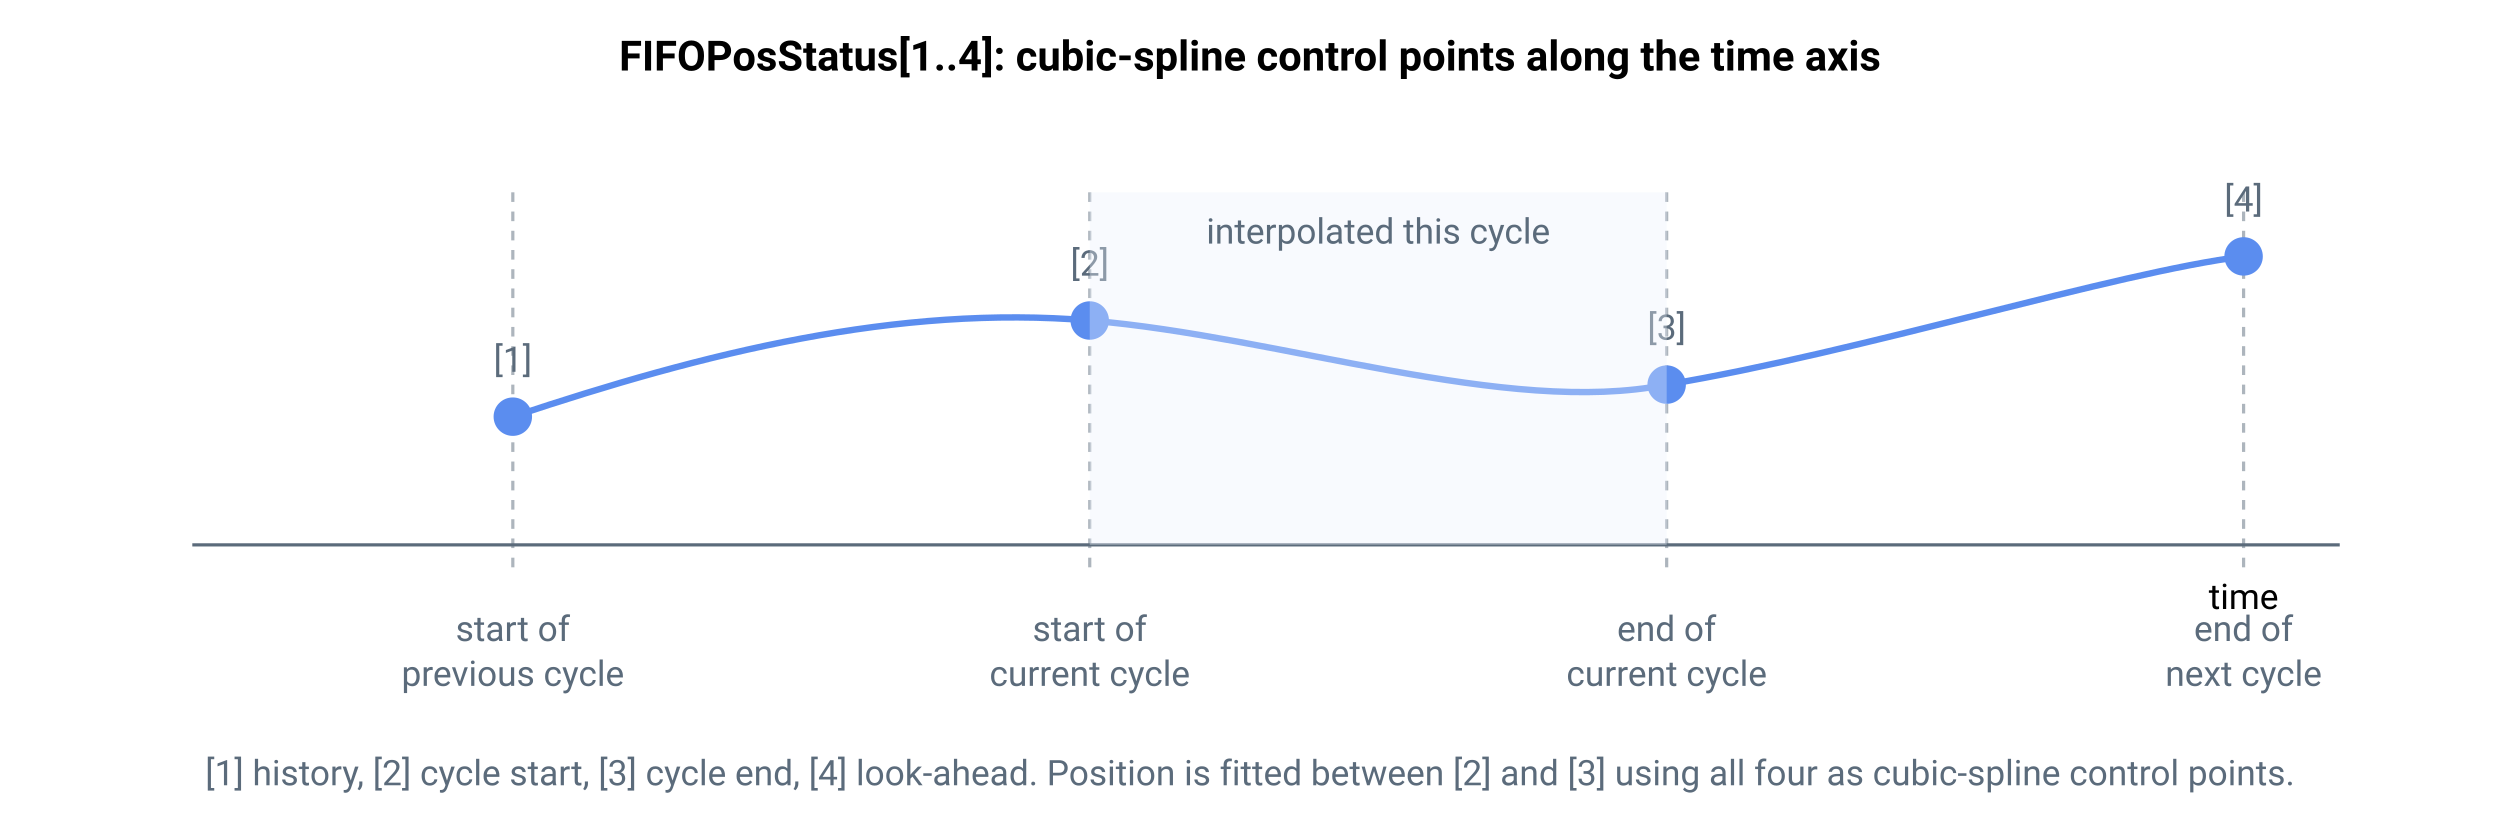
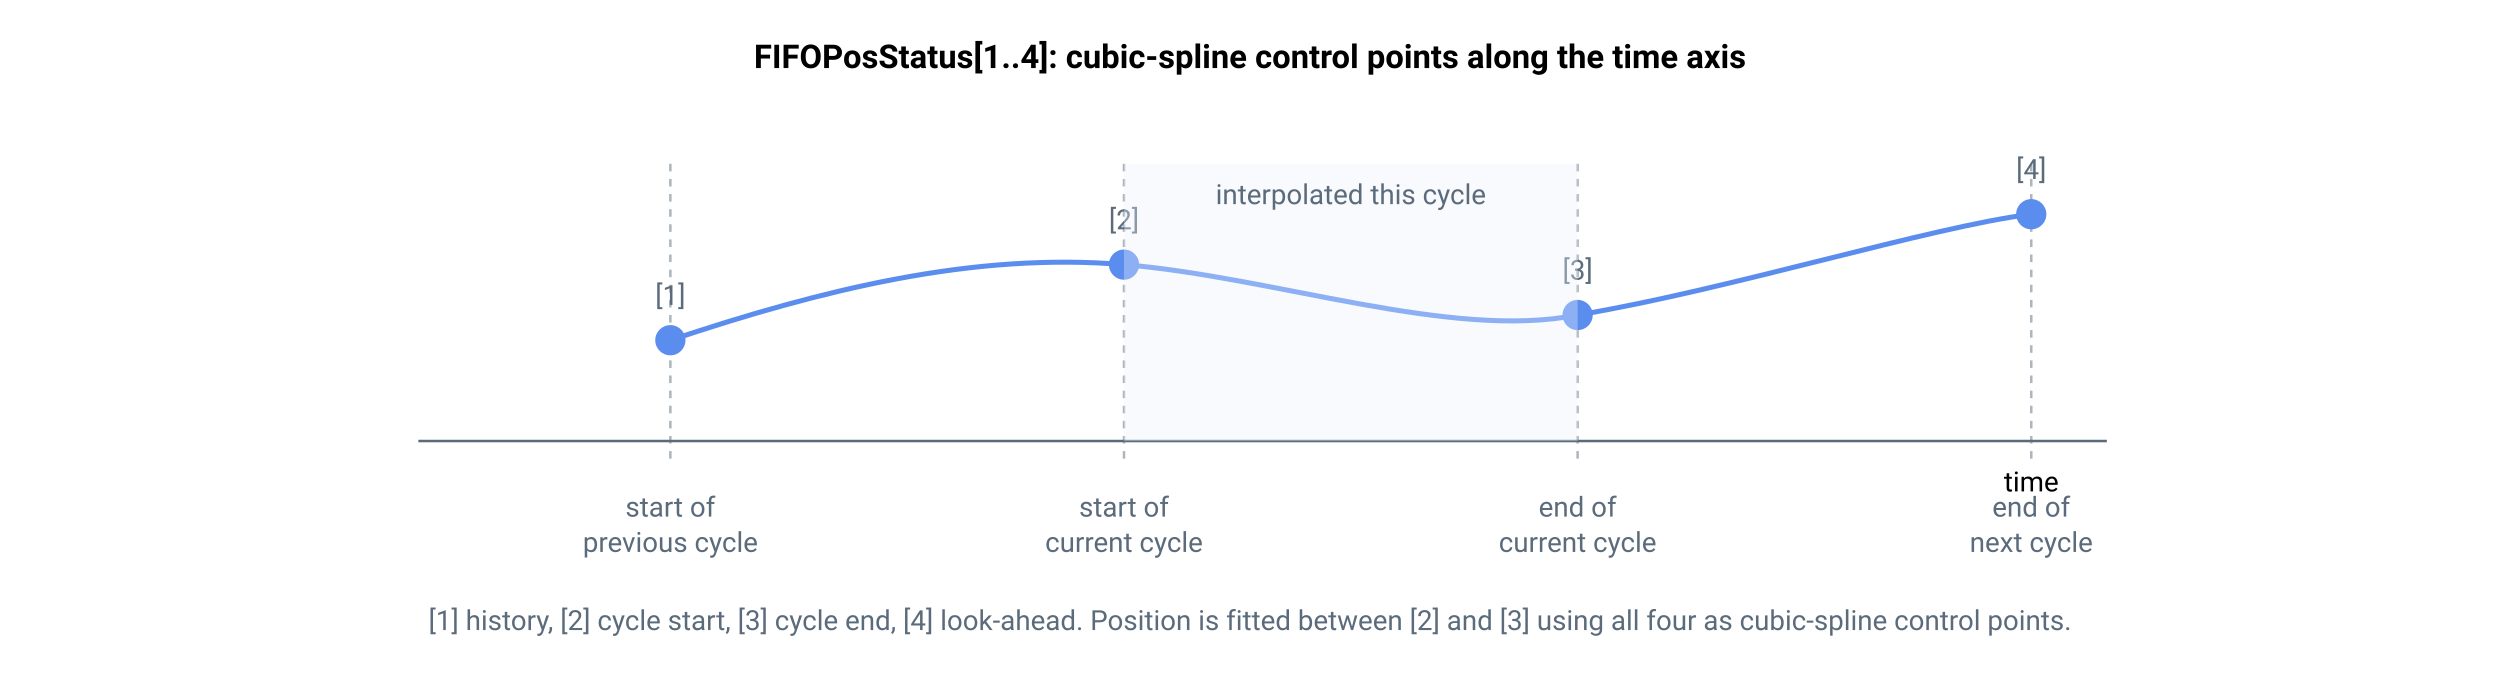
- <svg xmlns="http://www.w3.org/2000/svg" width="780" height="260" viewBox="0 0 780 260" font-family="-apple-system,Segoe UI,Roboto,sans-serif" font-size="13" role="img" aria-label="FIFOPosStatus indexes 1 through 4 are the four cubic-spline control points around the current cycle: 1 is the history sample, 2 is the cycle start, 3 is the cycle end, and 4 is the look-ahead sample. The position is interpolated between 2 and 3 using all four as control points.">
+ <svg xmlns="http://www.w3.org/2000/svg" width="992" height="267" viewBox="-106 -5 992 267" font-family="-apple-system,Segoe UI,Roboto,sans-serif" font-size="13" role="img" aria-label="FIFOPosStatus indexes 1 through 4 are the four cubic-spline control points around the current cycle: 1 is the history sample, 2 is the cycle start, 3 is the cycle end, and 4 is the look-ahead sample. The position is interpolated between 2 and 3 using all four as control points.">
  <defs>
    <marker id="arrow" markerWidth="8" markerHeight="8" refX="6" refY="3" orient="auto">
      <path d="M0,0 L6,3 L0,6 Z" fill="#5b6b7b" />
    </marker>
  </defs>
  <text x="390" y="22" text-anchor="middle" font-weight="bold">FIFOPosStatus[1..4]: cubic-spline control points along the time axis</text>
  <line x1="60" y1="170" x2="730" y2="170" stroke="#5b6b7b" stroke-width="1" />
  <text x="700" y="190" text-anchor="middle" font-size="11">time</text>
  <line x1="160" y1="60" x2="160" y2="180" stroke="#5b6b7b" stroke-dasharray="3 3" opacity="0.5" />
  <line x1="340" y1="60" x2="340" y2="180" stroke="#5b6b7b" stroke-dasharray="3 3" opacity="0.5" />
  <line x1="520" y1="60" x2="520" y2="180" stroke="#5b6b7b" stroke-dasharray="3 3" opacity="0.5" />
  <line x1="700" y1="60" x2="700" y2="180" stroke="#5b6b7b" stroke-dasharray="3 3" opacity="0.5" />
  <text x="160" y="200" text-anchor="middle" font-size="11" fill="#5b6b7b">start of</text>
  <text x="160" y="214" text-anchor="middle" font-size="11" fill="#5b6b7b">previous cycle</text>
  <text x="340" y="200" text-anchor="middle" font-size="11" fill="#5b6b7b">start of</text>
  <text x="340" y="214" text-anchor="middle" font-size="11" fill="#5b6b7b">current cycle</text>
  <text x="520" y="200" text-anchor="middle" font-size="11" fill="#5b6b7b">end of</text>
  <text x="520" y="214" text-anchor="middle" font-size="11" fill="#5b6b7b">current cycle</text>
  <text x="700" y="200" text-anchor="middle" font-size="11" fill="#5b6b7b">end of</text>
  <text x="700" y="214" text-anchor="middle" font-size="11" fill="#5b6b7b">next cycle</text>
  <path d="M160 130 C220 110, 280 95, 340 100 C400 105, 470 130, 520 120 C580 110, 660 85, 700 80" fill="none" stroke="#5b8def" stroke-width="2" />
  <circle cx="160" cy="130" r="6" fill="#5b8def" />
  <text x="160" y="116" text-anchor="middle" font-size="11" fill="#5b6b7b">[1]</text>
  <circle cx="340" cy="100" r="6" fill="#5b8def" />
  <text x="340" y="86" text-anchor="middle" font-size="11" fill="#5b6b7b">[2]</text>
  <circle cx="520" cy="120" r="6" fill="#5b8def" />
  <text x="520" y="106" text-anchor="middle" font-size="11" fill="#5b6b7b">[3]</text>
  <circle cx="700" cy="80" r="6" fill="#5b8def" />
  <text x="700" y="66" text-anchor="middle" font-size="11" fill="#5b6b7b">[4]</text>
  <rect x="340" y="60" width="180" height="110" fill="#eaf2fb" opacity="0.35" />
  <text x="430" y="76" text-anchor="middle" font-size="11" fill="#5b6b7b">interpolated this cycle</text>
  <text x="390" y="245" text-anchor="middle" font-size="11" fill="#5b6b7b">[1] history, [2] cycle start, [3] cycle end, [4] look-ahead. Position is fitted between [2] and [3] using all four as cubic-spline control points.</text>
</svg>
